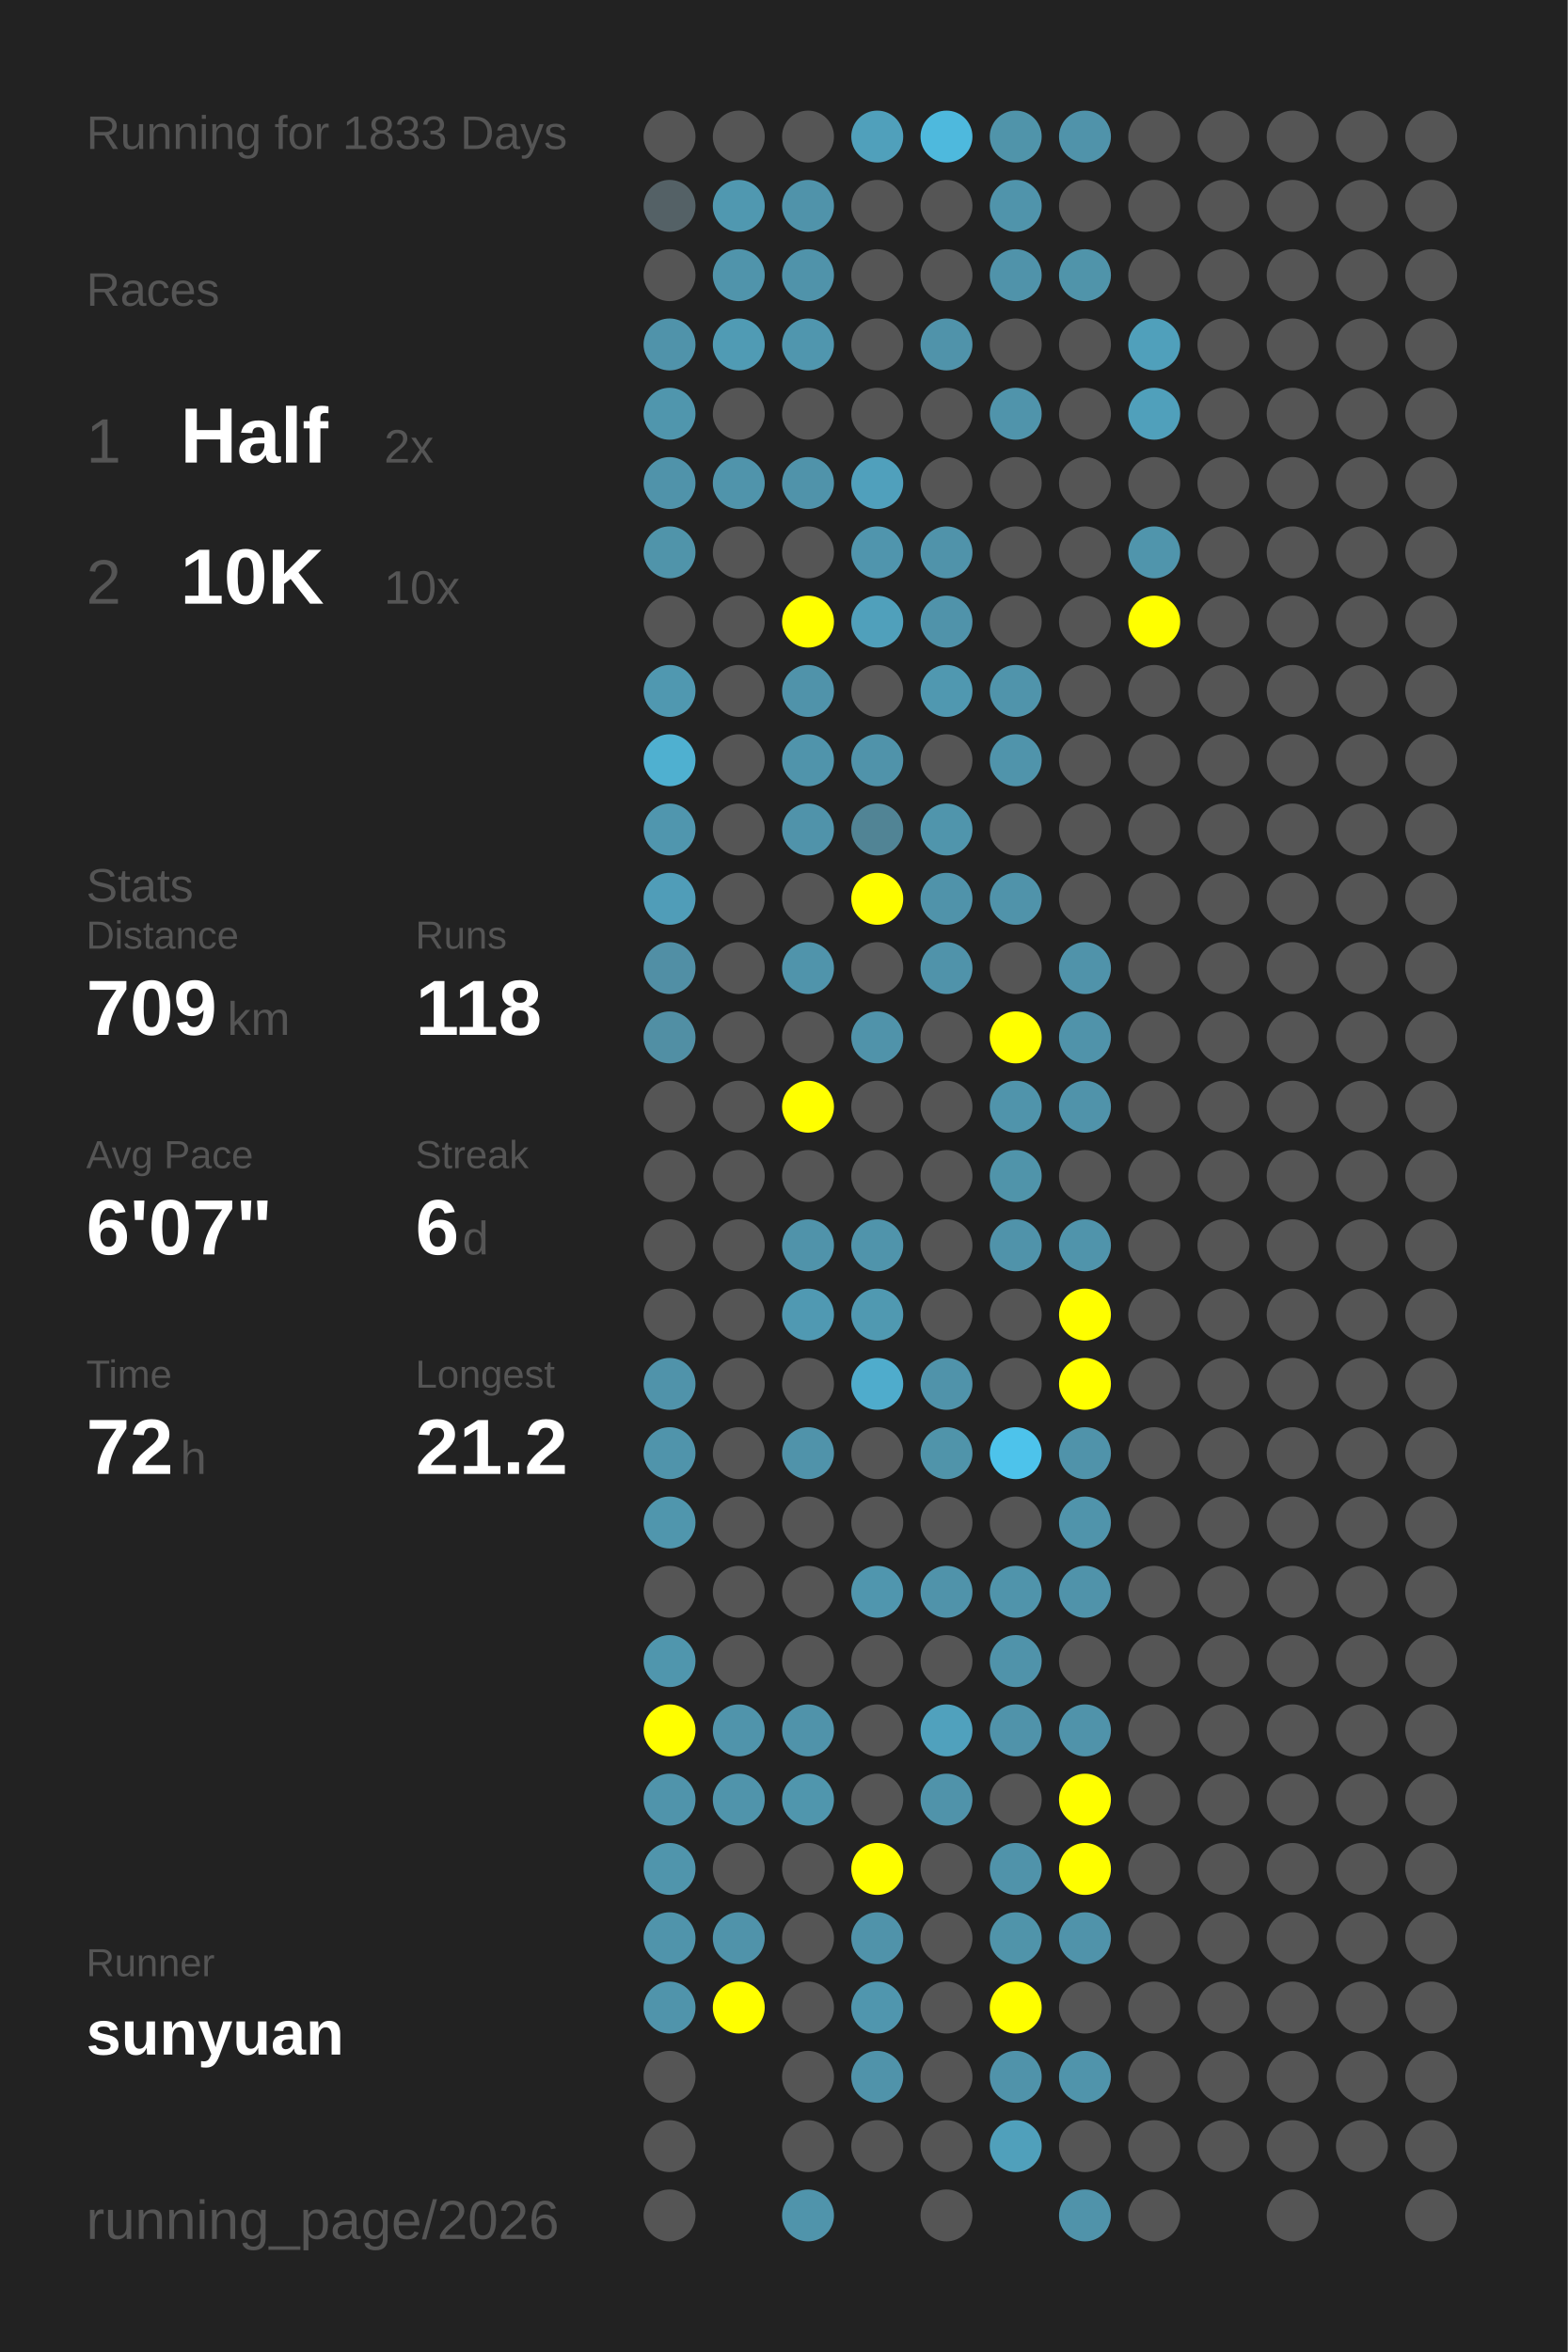
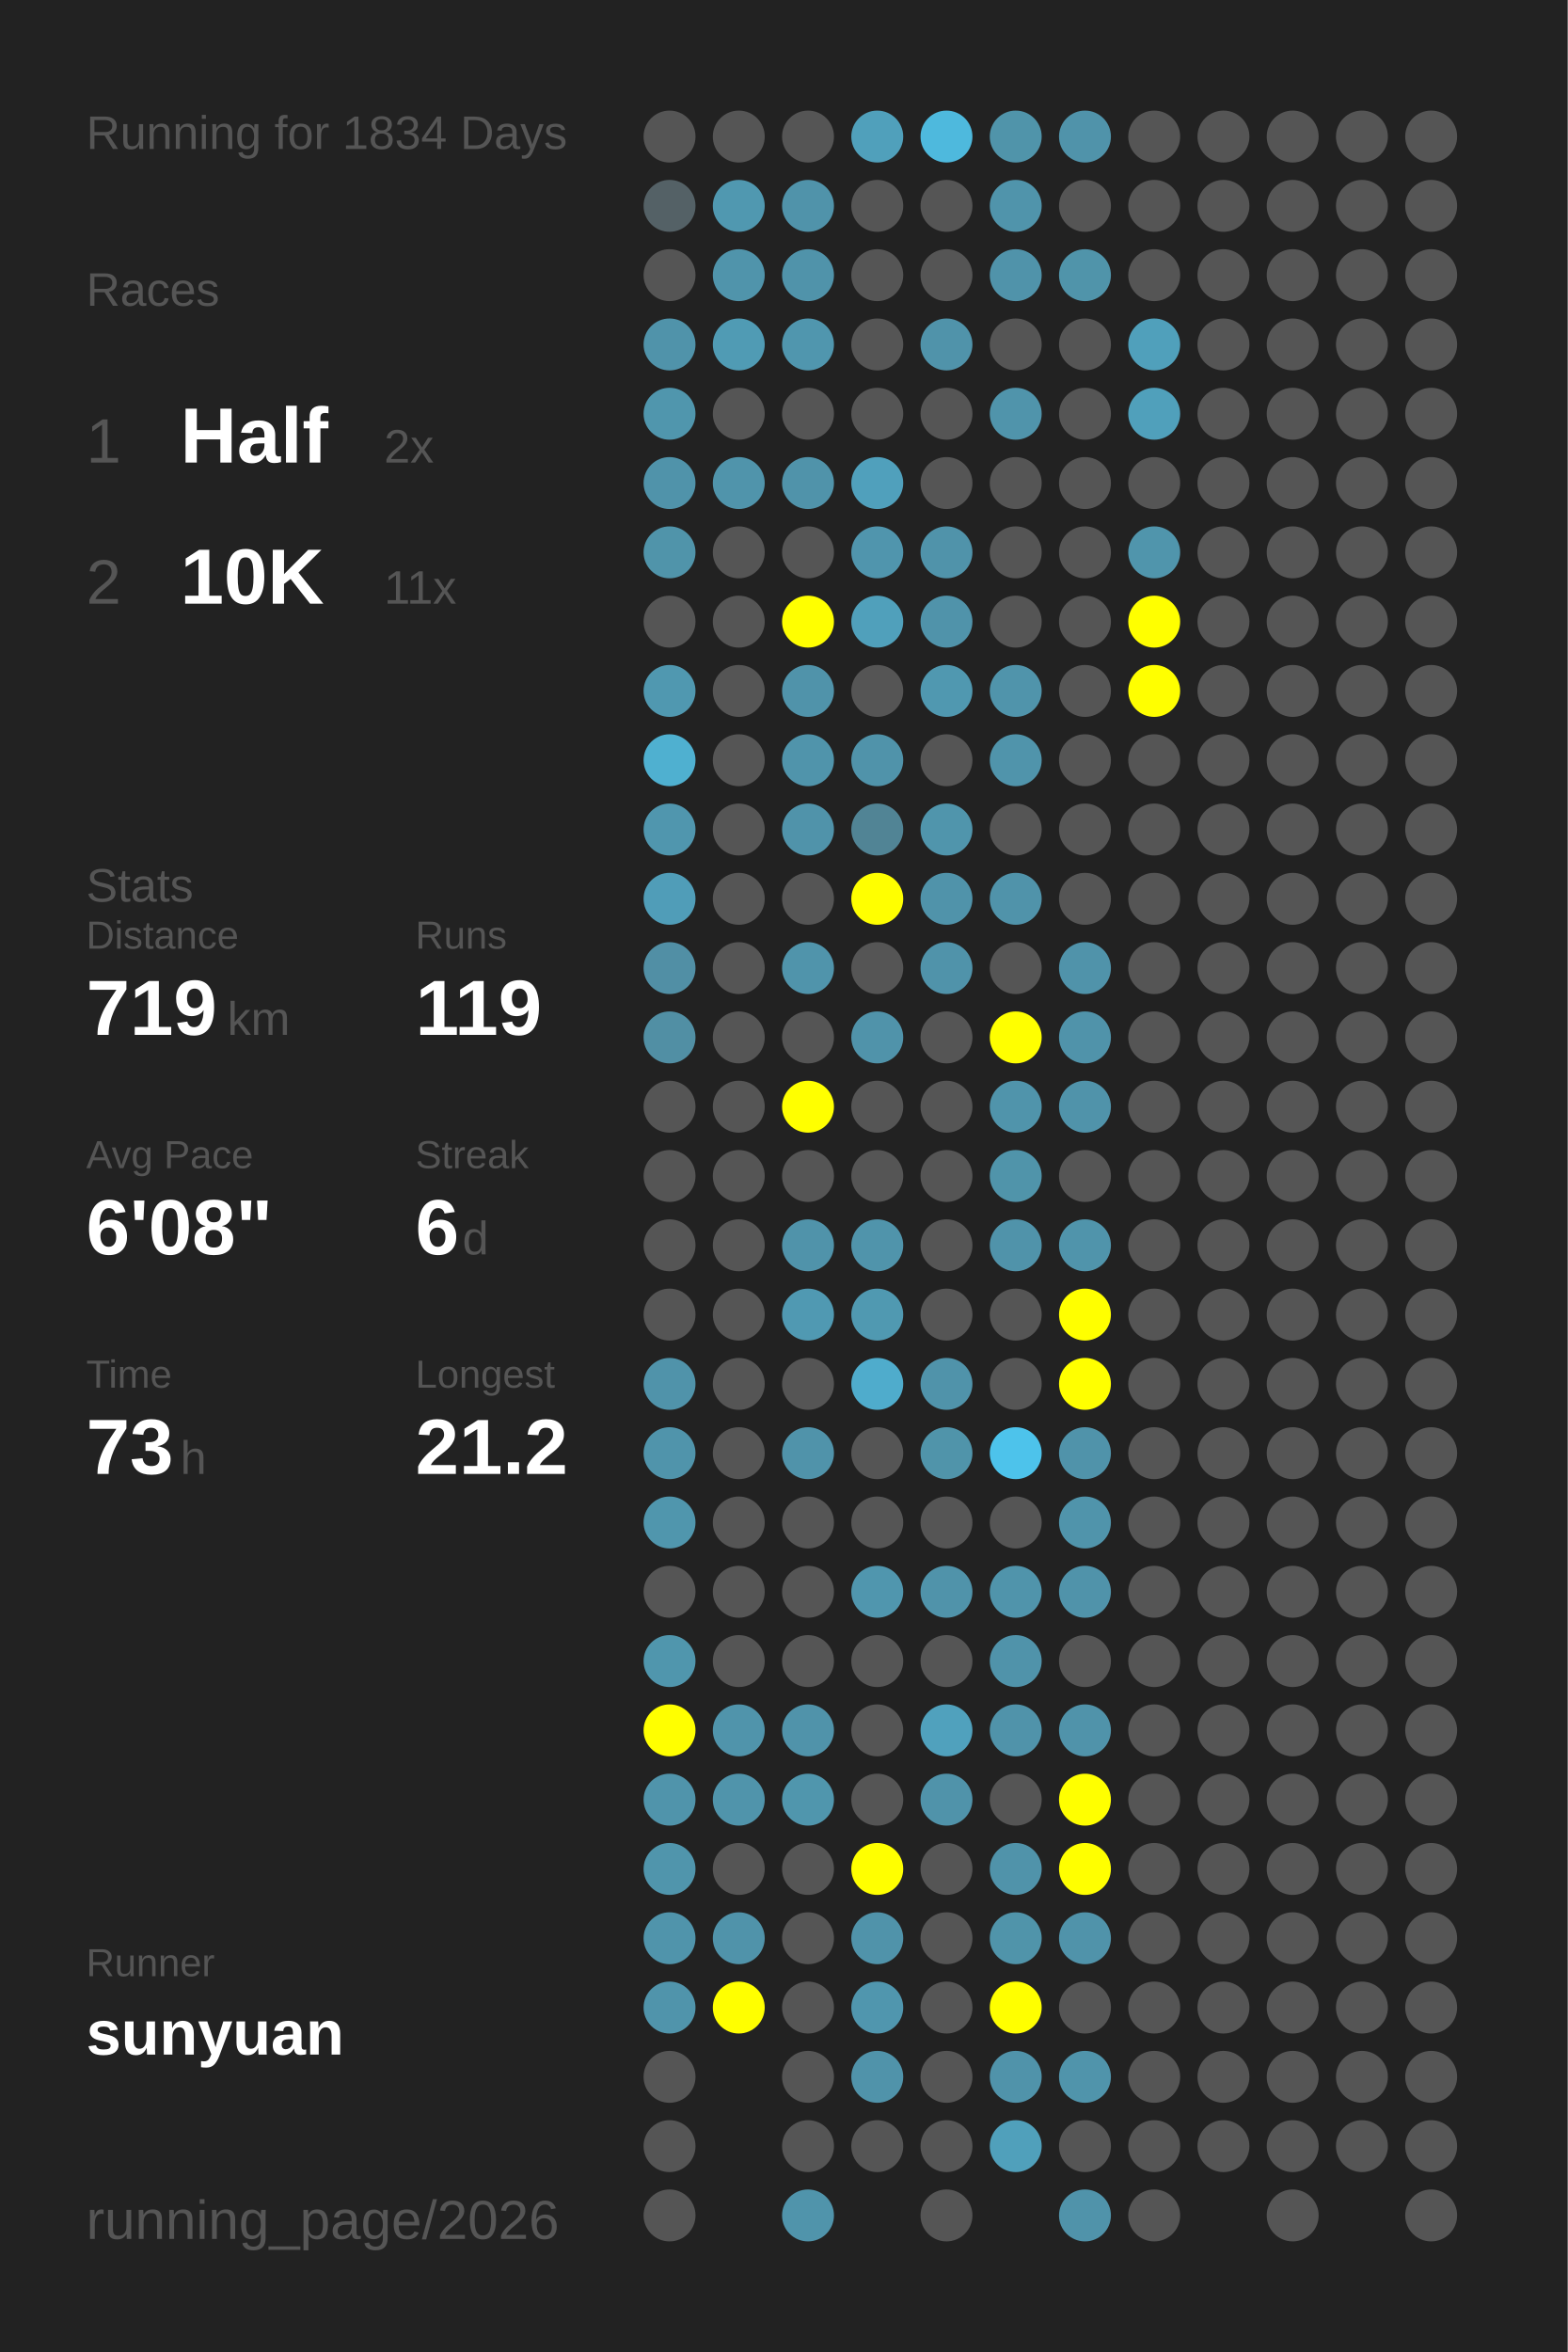
<svg xmlns="http://www.w3.org/2000/svg" baseProfile="full" height="300mm" version="1.1" viewBox="0,0,200,300" width="200mm">
  <defs />
  <rect fill="#222222" height="300" width="200" x="0" y="0" />
-   <text fill="#555555" style="font-size:6px; font-family:Arial;" x="11" y="19">Running for 1833 Days</text>
+   <text fill="#555555" style="font-size:6px; font-family:Arial;" x="11" y="19">Running for 1834 Days</text>
  <text fill="#555555" style="font-size:6px; font-family:Arial;" x="11" y="39">Races</text>
  <text fill="#555555" style="font-size:8px; font-family:Arial;" x="11" y="59">1</text>
  <text fill="#FFFFFF" style="font-size:10px; font-family:Arial; font-weight:bold;" x="23" y="59">Half</text>
  <text fill="#555555" style="font-size:6px; font-family:Arial;" x="49" y="59">2x</text>
  <text fill="#555555" style="font-size:8px; font-family:Arial;" x="11" y="77">2</text>
  <text fill="#FFFFFF" style="font-size:10px; font-family:Arial; font-weight:bold;" x="23" y="77">10K</text>
-   <text fill="#555555" style="font-size:6px; font-family:Arial;" x="49" y="77">10x</text>
+   <text fill="#555555" style="font-size:6px; font-family:Arial;" x="49" y="77">11x</text>
  <text fill="#555555" style="font-size:6px; font-family:Arial;" x="11" y="115">Stats</text>
  <text fill="#555555" style="font-size:5px; font-family:Arial;" x="11" y="121">Distance</text>
-   <text fill="#FFFFFF" style="font-size:10px; font-family:Arial; font-weight:bold;" x="11" y="132">709</text>
+   <text fill="#FFFFFF" style="font-size:10px; font-family:Arial; font-weight:bold;" x="11" y="132">719</text>
  <text fill="#555555" style="font-size:6px; font-family:Arial;" x="29" y="132">km</text>
  <text fill="#555555" style="font-size:5px; font-family:Arial;" x="53" y="121">Runs</text>
-   <text fill="#FFFFFF" style="font-size:10px; font-family:Arial; font-weight:bold;" x="53" y="132">118</text>
+   <text fill="#FFFFFF" style="font-size:10px; font-family:Arial; font-weight:bold;" x="53" y="132">119</text>
  <text fill="#555555" style="font-size:5px; font-family:Arial;" x="11" y="149">Avg Pace</text>
-   <text fill="#FFFFFF" style="font-size:10px; font-family:Arial; font-weight:bold;" x="11" y="160">6'07"</text>
+   <text fill="#FFFFFF" style="font-size:10px; font-family:Arial; font-weight:bold;" x="11" y="160">6'08"</text>
  <text fill="#555555" style="font-size:5px; font-family:Arial;" x="53" y="149">Streak</text>
  <text fill="#FFFFFF" style="font-size:10px; font-family:Arial; font-weight:bold;" x="53" y="160">6</text>
  <text fill="#555555" style="font-size:6px; font-family:Arial;" x="59" y="160">d</text>
  <text fill="#555555" style="font-size:5px; font-family:Arial;" x="11" y="177">Time</text>
-   <text fill="#FFFFFF" style="font-size:10px; font-family:Arial; font-weight:bold;" x="11" y="188">72</text>
+   <text fill="#FFFFFF" style="font-size:10px; font-family:Arial; font-weight:bold;" x="11" y="188">73</text>
  <text fill="#555555" style="font-size:6px; font-family:Arial;" x="23" y="188">h</text>
  <text fill="#555555" style="font-size:5px; font-family:Arial;" x="53" y="177">Longest</text>
  <text fill="#FFFFFF" style="font-size:10px; font-family:Arial; font-weight:bold;" x="53" y="188">21.2</text>
  <text fill="#555555" style="font-size:5px; font-family:Arial;" x="11" y="252.065">Runner</text>
  <text fill="#FFFFFF" style="font-size:8px; font-family:Arial; font-weight:bold;" x="11" y="262.065">sunyuan</text>
  <text fill="#555555" style="font-size:7px; font-family:Arial;" x="11" y="285.581">running_page/2026</text>
  <circle cx="85.417" cy="17.419" fill="#555555" r="3.312" />
  <circle cx="85.417" cy="26.258" fill="#546166" r="3.312" />
  <circle cx="85.417" cy="35.097" fill="#555555" r="3.312" />
  <circle cx="85.417" cy="43.935" fill="#5093aa" r="3.312" />
  <circle cx="85.417" cy="52.774" fill="#5096ad" r="3.312" />
  <circle cx="85.417" cy="61.613" fill="#5093aa" r="3.312" />
  <circle cx="85.417" cy="70.452" fill="#5094aa" r="3.312" />
  <circle cx="85.417" cy="79.29" fill="#555555" r="3.312" />
  <circle cx="85.417" cy="88.129" fill="#5098b0" r="3.312" />
  <circle cx="85.417" cy="96.968" fill="#4fb0d0" r="3.312" />
  <circle cx="85.417" cy="105.806" fill="#5096ae" r="3.312" />
  <circle cx="85.417" cy="114.645" fill="#509db8" r="3.312" />
  <circle cx="85.417" cy="123.484" fill="#518fa5" r="3.312" />
  <circle cx="85.417" cy="132.323" fill="#518fa4" r="3.312" />
  <circle cx="85.417" cy="141.161" fill="#555555" r="3.312" />
  <circle cx="85.417" cy="150" fill="#555555" r="3.312" />
  <circle cx="85.417" cy="158.839" fill="#555555" r="3.312" />
  <circle cx="85.417" cy="167.677" fill="#555555" r="3.312" />
  <circle cx="85.417" cy="176.516" fill="#5093aa" r="3.312" />
  <circle cx="85.417" cy="185.355" fill="#5094ab" r="3.312" />
  <circle cx="85.417" cy="194.194" fill="#5096ad" r="3.312" />
  <circle cx="85.417" cy="203.032" fill="#555555" r="3.312" />
  <circle cx="85.417" cy="211.871" fill="#5096ad" r="3.312" />
  <circle cx="85.417" cy="220.71" fill="#FFFF00" r="3.312" />
  <circle cx="85.417" cy="229.548" fill="#5094ab" r="3.312" />
  <circle cx="85.417" cy="238.387" fill="#5095ac" r="3.312" />
  <circle cx="85.417" cy="247.226" fill="#5094ab" r="3.312" />
  <circle cx="85.417" cy="256.065" fill="#5094ab" r="3.312" />
  <circle cx="85.417" cy="264.903" fill="#555555" r="3.312" />
  <circle cx="85.417" cy="273.742" fill="#555555" r="3.312" />
  <circle cx="85.417" cy="282.581" fill="#555555" r="3.312" />
  <circle cx="94.25" cy="17.419" fill="#555555" r="3.312" />
  <circle cx="94.25" cy="26.258" fill="#5098b0" r="3.312" />
  <circle cx="94.25" cy="35.097" fill="#5094ab" r="3.312" />
  <circle cx="94.25" cy="43.935" fill="#509bb4" r="3.312" />
  <circle cx="94.25" cy="52.774" fill="#555555" r="3.312" />
  <circle cx="94.25" cy="61.613" fill="#5094ab" r="3.312" />
  <circle cx="94.25" cy="70.452" fill="#555555" r="3.312" />
  <circle cx="94.25" cy="79.29" fill="#555555" r="3.312" />
  <circle cx="94.25" cy="88.129" fill="#555555" r="3.312" />
  <circle cx="94.25" cy="96.968" fill="#555555" r="3.312" />
  <circle cx="94.25" cy="105.806" fill="#555555" r="3.312" />
  <circle cx="94.25" cy="114.645" fill="#555555" r="3.312" />
  <circle cx="94.25" cy="123.484" fill="#555555" r="3.312" />
  <circle cx="94.25" cy="132.323" fill="#555555" r="3.312" />
  <circle cx="94.25" cy="141.161" fill="#555555" r="3.312" />
  <circle cx="94.25" cy="150" fill="#555555" r="3.312" />
  <circle cx="94.25" cy="158.839" fill="#555555" r="3.312" />
  <circle cx="94.25" cy="167.677" fill="#555555" r="3.312" />
  <circle cx="94.25" cy="176.516" fill="#555555" r="3.312" />
  <circle cx="94.25" cy="185.355" fill="#555555" r="3.312" />
  <circle cx="94.25" cy="194.194" fill="#555555" r="3.312" />
  <circle cx="94.25" cy="203.032" fill="#555555" r="3.312" />
  <circle cx="94.25" cy="211.871" fill="#555555" r="3.312" />
  <circle cx="94.25" cy="220.71" fill="#5094ab" r="3.312" />
  <circle cx="94.25" cy="229.548" fill="#5094ab" r="3.312" />
  <circle cx="94.25" cy="238.387" fill="#555555" r="3.312" />
  <circle cx="94.25" cy="247.226" fill="#5093aa" r="3.312" />
  <circle cx="94.25" cy="256.065" fill="#FFFF00" r="3.312" />
  <circle cx="103.083" cy="17.419" fill="#555555" r="3.312" />
  <circle cx="103.083" cy="26.258" fill="#5093aa" r="3.312" />
  <circle cx="103.083" cy="35.097" fill="#5093aa" r="3.312" />
  <circle cx="103.083" cy="43.935" fill="#5096ae" r="3.312" />
  <circle cx="103.083" cy="52.774" fill="#555555" r="3.312" />
  <circle cx="103.083" cy="61.613" fill="#5093aa" r="3.312" />
  <circle cx="103.083" cy="70.452" fill="#555555" r="3.312" />
  <circle cx="103.083" cy="79.29" fill="#FFFF00" r="3.312" />
  <circle cx="103.083" cy="88.129" fill="#5093aa" r="3.312" />
  <circle cx="103.083" cy="96.968" fill="#5094ab" r="3.312" />
  <circle cx="103.083" cy="105.806" fill="#5093aa" r="3.312" />
  <circle cx="103.083" cy="114.645" fill="#555555" r="3.312" />
  <circle cx="103.083" cy="123.484" fill="#5094ab" r="3.312" />
  <circle cx="103.083" cy="132.323" fill="#555555" r="3.312" />
  <circle cx="103.083" cy="141.161" fill="#FFFF00" r="3.312" />
  <circle cx="103.083" cy="150" fill="#555555" r="3.312" />
  <circle cx="103.083" cy="158.839" fill="#5093aa" r="3.312" />
  <circle cx="103.083" cy="167.677" fill="#5099b2" r="3.312" />
  <circle cx="103.083" cy="176.516" fill="#555555" r="3.312" />
  <circle cx="103.083" cy="185.355" fill="#5093aa" r="3.312" />
  <circle cx="103.083" cy="194.194" fill="#555555" r="3.312" />
  <circle cx="103.083" cy="203.032" fill="#555555" r="3.312" />
  <circle cx="103.083" cy="211.871" fill="#555555" r="3.312" />
  <circle cx="103.083" cy="220.71" fill="#5093aa" r="3.312" />
  <circle cx="103.083" cy="229.548" fill="#5096ad" r="3.312" />
  <circle cx="103.083" cy="238.387" fill="#555555" r="3.312" />
  <circle cx="103.083" cy="247.226" fill="#555555" r="3.312" />
  <circle cx="103.083" cy="256.065" fill="#555555" r="3.312" />
  <circle cx="103.083" cy="264.903" fill="#555555" r="3.312" />
  <circle cx="103.083" cy="273.742" fill="#555555" r="3.312" />
  <circle cx="103.083" cy="282.581" fill="#5094ab" r="3.312" />
  <circle cx="111.917" cy="17.419" fill="#50a0bb" r="3.312" />
  <circle cx="111.917" cy="26.258" fill="#555555" r="3.312" />
  <circle cx="111.917" cy="35.097" fill="#555555" r="3.312" />
  <circle cx="111.917" cy="43.935" fill="#555555" r="3.312" />
  <circle cx="111.917" cy="52.774" fill="#555555" r="3.312" />
  <circle cx="111.917" cy="61.613" fill="#50a0bc" r="3.312" />
  <circle cx="111.917" cy="70.452" fill="#5095ad" r="3.312" />
  <circle cx="111.917" cy="79.29" fill="#50a0bb" r="3.312" />
  <circle cx="111.917" cy="88.129" fill="#555555" r="3.312" />
  <circle cx="111.917" cy="96.968" fill="#5093aa" r="3.312" />
  <circle cx="111.917" cy="105.806" fill="#518495" r="3.312" />
  <circle cx="111.917" cy="114.645" fill="#FFFF00" r="3.312" />
  <circle cx="111.917" cy="123.484" fill="#555555" r="3.312" />
  <circle cx="111.917" cy="132.323" fill="#5093aa" r="3.312" />
  <circle cx="111.917" cy="141.161" fill="#555555" r="3.312" />
  <circle cx="111.917" cy="150" fill="#555555" r="3.312" />
  <circle cx="111.917" cy="158.839" fill="#5094ab" r="3.312" />
  <circle cx="111.917" cy="167.677" fill="#5099b1" r="3.312" />
  <circle cx="111.917" cy="176.516" fill="#4faccc" r="3.312" />
  <circle cx="111.917" cy="185.355" fill="#555555" r="3.312" />
  <circle cx="111.917" cy="194.194" fill="#555555" r="3.312" />
  <circle cx="111.917" cy="203.032" fill="#5096ae" r="3.312" />
  <circle cx="111.917" cy="211.871" fill="#555555" r="3.312" />
  <circle cx="111.917" cy="220.71" fill="#555555" r="3.312" />
  <circle cx="111.917" cy="229.548" fill="#555555" r="3.312" />
  <circle cx="111.917" cy="238.387" fill="#FFFF00" r="3.312" />
  <circle cx="111.917" cy="247.226" fill="#5093aa" r="3.312" />
  <circle cx="111.917" cy="256.065" fill="#5096ae" r="3.312" />
  <circle cx="111.917" cy="264.903" fill="#5093aa" r="3.312" />
  <circle cx="111.917" cy="273.742" fill="#555555" r="3.312" />
  <circle cx="120.75" cy="17.419" fill="#4eb9dd" r="3.312" />
  <circle cx="120.75" cy="26.258" fill="#555555" r="3.312" />
  <circle cx="120.75" cy="35.097" fill="#555555" r="3.312" />
  <circle cx="120.75" cy="43.935" fill="#5093aa" r="3.312" />
  <circle cx="120.75" cy="52.774" fill="#555555" r="3.312" />
  <circle cx="120.75" cy="61.613" fill="#555555" r="3.312" />
  <circle cx="120.75" cy="70.452" fill="#5093aa" r="3.312" />
  <circle cx="120.75" cy="79.29" fill="#5093aa" r="3.312" />
  <circle cx="120.75" cy="88.129" fill="#5098b0" r="3.312" />
  <circle cx="120.75" cy="96.968" fill="#555555" r="3.312" />
  <circle cx="120.75" cy="105.806" fill="#5095ac" r="3.312" />
  <circle cx="120.75" cy="114.645" fill="#5093aa" r="3.312" />
  <circle cx="120.75" cy="123.484" fill="#5093aa" r="3.312" />
  <circle cx="120.75" cy="132.323" fill="#555555" r="3.312" />
  <circle cx="120.75" cy="141.161" fill="#555555" r="3.312" />
  <circle cx="120.75" cy="150" fill="#555555" r="3.312" />
  <circle cx="120.75" cy="158.839" fill="#555555" r="3.312" />
  <circle cx="120.75" cy="167.677" fill="#555555" r="3.312" />
  <circle cx="120.75" cy="176.516" fill="#5093aa" r="3.312" />
  <circle cx="120.75" cy="185.355" fill="#5094aa" r="3.312" />
  <circle cx="120.75" cy="194.194" fill="#555555" r="3.312" />
  <circle cx="120.75" cy="203.032" fill="#5093aa" r="3.312" />
  <circle cx="120.75" cy="211.871" fill="#555555" r="3.312" />
  <circle cx="120.75" cy="220.71" fill="#50a1bd" r="3.312" />
  <circle cx="120.75" cy="229.548" fill="#5093aa" r="3.312" />
  <circle cx="120.75" cy="238.387" fill="#555555" r="3.312" />
  <circle cx="120.75" cy="247.226" fill="#555555" r="3.312" />
  <circle cx="120.75" cy="256.065" fill="#555555" r="3.312" />
  <circle cx="120.75" cy="264.903" fill="#555555" r="3.312" />
  <circle cx="120.75" cy="273.742" fill="#555555" r="3.312" />
  <circle cx="120.75" cy="282.581" fill="#555555" r="3.312" />
  <circle cx="129.583" cy="17.419" fill="#5094aa" r="3.312" />
  <circle cx="129.583" cy="26.258" fill="#5094ab" r="3.312" />
  <circle cx="129.583" cy="35.097" fill="#5093aa" r="3.312" />
  <circle cx="129.583" cy="43.935" fill="#555555" r="3.312" />
  <circle cx="129.583" cy="52.774" fill="#5094ab" r="3.312" />
  <circle cx="129.583" cy="61.613" fill="#555555" r="3.312" />
  <circle cx="129.583" cy="70.452" fill="#555555" r="3.312" />
  <circle cx="129.583" cy="79.29" fill="#555555" r="3.312" />
  <circle cx="129.583" cy="88.129" fill="#5094ab" r="3.312" />
  <circle cx="129.583" cy="96.968" fill="#5094ab" r="3.312" />
  <circle cx="129.583" cy="105.806" fill="#555555" r="3.312" />
  <circle cx="129.583" cy="114.645" fill="#5093aa" r="3.312" />
  <circle cx="129.583" cy="123.484" fill="#555555" r="3.312" />
  <circle cx="129.583" cy="132.323" fill="#FFFF00" r="3.312" />
  <circle cx="129.583" cy="141.161" fill="#5094ab" r="3.312" />
  <circle cx="129.583" cy="150" fill="#5094aa" r="3.312" />
  <circle cx="129.583" cy="158.839" fill="#5093aa" r="3.312" />
  <circle cx="129.583" cy="167.677" fill="#555555" r="3.312" />
  <circle cx="129.583" cy="176.516" fill="#555555" r="3.312" />
  <circle cx="129.583" cy="185.355" fill="#4dc3eb" r="3.312" />
  <circle cx="129.583" cy="194.194" fill="#555555" r="3.312" />
  <circle cx="129.583" cy="203.032" fill="#5094ab" r="3.312" />
  <circle cx="129.583" cy="211.871" fill="#5093aa" r="3.312" />
  <circle cx="129.583" cy="220.71" fill="#5093aa" r="3.312" />
  <circle cx="129.583" cy="229.548" fill="#555555" r="3.312" />
  <circle cx="129.583" cy="238.387" fill="#5093aa" r="3.312" />
  <circle cx="129.583" cy="247.226" fill="#5094aa" r="3.312" />
  <circle cx="129.583" cy="256.065" fill="#FFFF00" r="3.312" />
  <circle cx="129.583" cy="264.903" fill="#5093aa" r="3.312" />
  <circle cx="129.583" cy="273.742" fill="#50a0bb" r="3.312" />
  <circle cx="138.417" cy="17.419" fill="#5093aa" r="3.312" />
  <circle cx="138.417" cy="26.258" fill="#555555" r="3.312" />
  <circle cx="138.417" cy="35.097" fill="#5094aa" r="3.312" />
  <circle cx="138.417" cy="43.935" fill="#555555" r="3.312" />
  <circle cx="138.417" cy="52.774" fill="#555555" r="3.312" />
  <circle cx="138.417" cy="61.613" fill="#555555" r="3.312" />
  <circle cx="138.417" cy="70.452" fill="#555555" r="3.312" />
  <circle cx="138.417" cy="79.29" fill="#555555" r="3.312" />
  <circle cx="138.417" cy="88.129" fill="#555555" r="3.312" />
  <circle cx="138.417" cy="96.968" fill="#555555" r="3.312" />
  <circle cx="138.417" cy="105.806" fill="#555555" r="3.312" />
  <circle cx="138.417" cy="114.645" fill="#555555" r="3.312" />
  <circle cx="138.417" cy="123.484" fill="#5093aa" r="3.312" />
  <circle cx="138.417" cy="132.323" fill="#5093aa" r="3.312" />
  <circle cx="138.417" cy="141.161" fill="#5093aa" r="3.312" />
  <circle cx="138.417" cy="150" fill="#555555" r="3.312" />
  <circle cx="138.417" cy="158.839" fill="#5094ab" r="3.312" />
  <circle cx="138.417" cy="167.677" fill="#FFFF00" r="3.312" />
  <circle cx="138.417" cy="176.516" fill="#FFFF00" r="3.312" />
  <circle cx="138.417" cy="185.355" fill="#5093aa" r="3.312" />
  <circle cx="138.417" cy="194.194" fill="#5094ab" r="3.312" />
  <circle cx="138.417" cy="203.032" fill="#5093aa" r="3.312" />
  <circle cx="138.417" cy="211.871" fill="#555555" r="3.312" />
  <circle cx="138.417" cy="220.71" fill="#5093aa" r="3.312" />
  <circle cx="138.417" cy="229.548" fill="#FFFF00" r="3.312" />
  <circle cx="138.417" cy="238.387" fill="#FFFF00" r="3.312" />
  <circle cx="138.417" cy="247.226" fill="#5093aa" r="3.312" />
  <circle cx="138.417" cy="256.065" fill="#555555" r="3.312" />
  <circle cx="138.417" cy="264.903" fill="#5094ab" r="3.312" />
  <circle cx="138.417" cy="273.742" fill="#555555" r="3.312" />
  <circle cx="138.417" cy="282.581" fill="#5093aa" r="3.312" />
  <circle cx="147.25" cy="17.419" fill="#555555" r="3.312" />
  <circle cx="147.25" cy="26.258" fill="#555555" r="3.312" />
  <circle cx="147.25" cy="35.097" fill="#555555" r="3.312" />
  <circle cx="147.25" cy="43.935" fill="#50a0bb" r="3.312" />
  <circle cx="147.25" cy="52.774" fill="#50a0bb" r="3.312" />
  <circle cx="147.25" cy="61.613" fill="#555555" r="3.312" />
  <circle cx="147.25" cy="70.452" fill="#5095ac" r="3.312" />
  <circle cx="147.25" cy="79.29" fill="#FFFF00" r="3.312" />
-   <circle cx="147.25" cy="88.129" fill="#555555" r="3.312" />
+   <circle cx="147.25" cy="88.129" fill="#FFFF00" r="3.312" />
  <circle cx="147.25" cy="96.968" fill="#555555" r="3.312" />
  <circle cx="147.25" cy="105.806" fill="#555555" r="3.312" />
  <circle cx="147.25" cy="114.645" fill="#555555" r="3.312" />
  <circle cx="147.25" cy="123.484" fill="#555555" r="3.312" />
  <circle cx="147.25" cy="132.323" fill="#555555" r="3.312" />
  <circle cx="147.25" cy="141.161" fill="#555555" r="3.312" />
  <circle cx="147.25" cy="150" fill="#555555" r="3.312" />
  <circle cx="147.25" cy="158.839" fill="#555555" r="3.312" />
  <circle cx="147.25" cy="167.677" fill="#555555" r="3.312" />
  <circle cx="147.25" cy="176.516" fill="#555555" r="3.312" />
  <circle cx="147.25" cy="185.355" fill="#555555" r="3.312" />
  <circle cx="147.25" cy="194.194" fill="#555555" r="3.312" />
  <circle cx="147.25" cy="203.032" fill="#555555" r="3.312" />
  <circle cx="147.25" cy="211.871" fill="#555555" r="3.312" />
  <circle cx="147.25" cy="220.71" fill="#555555" r="3.312" />
  <circle cx="147.25" cy="229.548" fill="#555555" r="3.312" />
  <circle cx="147.25" cy="238.387" fill="#555555" r="3.312" />
  <circle cx="147.25" cy="247.226" fill="#555555" r="3.312" />
  <circle cx="147.25" cy="256.065" fill="#555555" r="3.312" />
  <circle cx="147.25" cy="264.903" fill="#555555" r="3.312" />
  <circle cx="147.25" cy="273.742" fill="#555555" r="3.312" />
  <circle cx="147.25" cy="282.581" fill="#555555" r="3.312" />
  <circle cx="156.083" cy="17.419" fill="#555555" r="3.312" />
  <circle cx="156.083" cy="26.258" fill="#555555" r="3.312" />
  <circle cx="156.083" cy="35.097" fill="#555555" r="3.312" />
  <circle cx="156.083" cy="43.935" fill="#555555" r="3.312" />
  <circle cx="156.083" cy="52.774" fill="#555555" r="3.312" />
  <circle cx="156.083" cy="61.613" fill="#555555" r="3.312" />
  <circle cx="156.083" cy="70.452" fill="#555555" r="3.312" />
  <circle cx="156.083" cy="79.29" fill="#555555" r="3.312" />
  <circle cx="156.083" cy="88.129" fill="#555555" r="3.312" />
  <circle cx="156.083" cy="96.968" fill="#555555" r="3.312" />
  <circle cx="156.083" cy="105.806" fill="#555555" r="3.312" />
  <circle cx="156.083" cy="114.645" fill="#555555" r="3.312" />
  <circle cx="156.083" cy="123.484" fill="#555555" r="3.312" />
  <circle cx="156.083" cy="132.323" fill="#555555" r="3.312" />
  <circle cx="156.083" cy="141.161" fill="#555555" r="3.312" />
  <circle cx="156.083" cy="150" fill="#555555" r="3.312" />
  <circle cx="156.083" cy="158.839" fill="#555555" r="3.312" />
  <circle cx="156.083" cy="167.677" fill="#555555" r="3.312" />
  <circle cx="156.083" cy="176.516" fill="#555555" r="3.312" />
  <circle cx="156.083" cy="185.355" fill="#555555" r="3.312" />
  <circle cx="156.083" cy="194.194" fill="#555555" r="3.312" />
  <circle cx="156.083" cy="203.032" fill="#555555" r="3.312" />
  <circle cx="156.083" cy="211.871" fill="#555555" r="3.312" />
  <circle cx="156.083" cy="220.71" fill="#555555" r="3.312" />
  <circle cx="156.083" cy="229.548" fill="#555555" r="3.312" />
  <circle cx="156.083" cy="238.387" fill="#555555" r="3.312" />
  <circle cx="156.083" cy="247.226" fill="#555555" r="3.312" />
  <circle cx="156.083" cy="256.065" fill="#555555" r="3.312" />
  <circle cx="156.083" cy="264.903" fill="#555555" r="3.312" />
  <circle cx="156.083" cy="273.742" fill="#555555" r="3.312" />
  <circle cx="164.917" cy="17.419" fill="#555555" r="3.312" />
  <circle cx="164.917" cy="26.258" fill="#555555" r="3.312" />
  <circle cx="164.917" cy="35.097" fill="#555555" r="3.312" />
  <circle cx="164.917" cy="43.935" fill="#555555" r="3.312" />
  <circle cx="164.917" cy="52.774" fill="#555555" r="3.312" />
  <circle cx="164.917" cy="61.613" fill="#555555" r="3.312" />
  <circle cx="164.917" cy="70.452" fill="#555555" r="3.312" />
  <circle cx="164.917" cy="79.29" fill="#555555" r="3.312" />
  <circle cx="164.917" cy="88.129" fill="#555555" r="3.312" />
  <circle cx="164.917" cy="96.968" fill="#555555" r="3.312" />
  <circle cx="164.917" cy="105.806" fill="#555555" r="3.312" />
  <circle cx="164.917" cy="114.645" fill="#555555" r="3.312" />
  <circle cx="164.917" cy="123.484" fill="#555555" r="3.312" />
  <circle cx="164.917" cy="132.323" fill="#555555" r="3.312" />
  <circle cx="164.917" cy="141.161" fill="#555555" r="3.312" />
  <circle cx="164.917" cy="150" fill="#555555" r="3.312" />
  <circle cx="164.917" cy="158.839" fill="#555555" r="3.312" />
  <circle cx="164.917" cy="167.677" fill="#555555" r="3.312" />
  <circle cx="164.917" cy="176.516" fill="#555555" r="3.312" />
  <circle cx="164.917" cy="185.355" fill="#555555" r="3.312" />
  <circle cx="164.917" cy="194.194" fill="#555555" r="3.312" />
  <circle cx="164.917" cy="203.032" fill="#555555" r="3.312" />
  <circle cx="164.917" cy="211.871" fill="#555555" r="3.312" />
  <circle cx="164.917" cy="220.71" fill="#555555" r="3.312" />
  <circle cx="164.917" cy="229.548" fill="#555555" r="3.312" />
  <circle cx="164.917" cy="238.387" fill="#555555" r="3.312" />
  <circle cx="164.917" cy="247.226" fill="#555555" r="3.312" />
  <circle cx="164.917" cy="256.065" fill="#555555" r="3.312" />
  <circle cx="164.917" cy="264.903" fill="#555555" r="3.312" />
  <circle cx="164.917" cy="273.742" fill="#555555" r="3.312" />
  <circle cx="164.917" cy="282.581" fill="#555555" r="3.312" />
  <circle cx="173.75" cy="17.419" fill="#555555" r="3.312" />
  <circle cx="173.75" cy="26.258" fill="#555555" r="3.312" />
  <circle cx="173.75" cy="35.097" fill="#555555" r="3.312" />
  <circle cx="173.75" cy="43.935" fill="#555555" r="3.312" />
  <circle cx="173.75" cy="52.774" fill="#555555" r="3.312" />
  <circle cx="173.75" cy="61.613" fill="#555555" r="3.312" />
  <circle cx="173.75" cy="70.452" fill="#555555" r="3.312" />
  <circle cx="173.75" cy="79.29" fill="#555555" r="3.312" />
  <circle cx="173.75" cy="88.129" fill="#555555" r="3.312" />
  <circle cx="173.75" cy="96.968" fill="#555555" r="3.312" />
  <circle cx="173.75" cy="105.806" fill="#555555" r="3.312" />
  <circle cx="173.75" cy="114.645" fill="#555555" r="3.312" />
  <circle cx="173.75" cy="123.484" fill="#555555" r="3.312" />
  <circle cx="173.75" cy="132.323" fill="#555555" r="3.312" />
  <circle cx="173.75" cy="141.161" fill="#555555" r="3.312" />
  <circle cx="173.75" cy="150" fill="#555555" r="3.312" />
  <circle cx="173.75" cy="158.839" fill="#555555" r="3.312" />
  <circle cx="173.75" cy="167.677" fill="#555555" r="3.312" />
  <circle cx="173.75" cy="176.516" fill="#555555" r="3.312" />
  <circle cx="173.75" cy="185.355" fill="#555555" r="3.312" />
  <circle cx="173.75" cy="194.194" fill="#555555" r="3.312" />
  <circle cx="173.75" cy="203.032" fill="#555555" r="3.312" />
  <circle cx="173.75" cy="211.871" fill="#555555" r="3.312" />
  <circle cx="173.75" cy="220.71" fill="#555555" r="3.312" />
  <circle cx="173.75" cy="229.548" fill="#555555" r="3.312" />
  <circle cx="173.75" cy="238.387" fill="#555555" r="3.312" />
  <circle cx="173.75" cy="247.226" fill="#555555" r="3.312" />
  <circle cx="173.75" cy="256.065" fill="#555555" r="3.312" />
  <circle cx="173.75" cy="264.903" fill="#555555" r="3.312" />
  <circle cx="173.75" cy="273.742" fill="#555555" r="3.312" />
  <circle cx="182.583" cy="17.419" fill="#555555" r="3.312" />
  <circle cx="182.583" cy="26.258" fill="#555555" r="3.312" />
  <circle cx="182.583" cy="35.097" fill="#555555" r="3.312" />
  <circle cx="182.583" cy="43.935" fill="#555555" r="3.312" />
  <circle cx="182.583" cy="52.774" fill="#555555" r="3.312" />
  <circle cx="182.583" cy="61.613" fill="#555555" r="3.312" />
  <circle cx="182.583" cy="70.452" fill="#555555" r="3.312" />
  <circle cx="182.583" cy="79.29" fill="#555555" r="3.312" />
  <circle cx="182.583" cy="88.129" fill="#555555" r="3.312" />
  <circle cx="182.583" cy="96.968" fill="#555555" r="3.312" />
  <circle cx="182.583" cy="105.806" fill="#555555" r="3.312" />
  <circle cx="182.583" cy="114.645" fill="#555555" r="3.312" />
  <circle cx="182.583" cy="123.484" fill="#555555" r="3.312" />
  <circle cx="182.583" cy="132.323" fill="#555555" r="3.312" />
  <circle cx="182.583" cy="141.161" fill="#555555" r="3.312" />
  <circle cx="182.583" cy="150" fill="#555555" r="3.312" />
  <circle cx="182.583" cy="158.839" fill="#555555" r="3.312" />
  <circle cx="182.583" cy="167.677" fill="#555555" r="3.312" />
  <circle cx="182.583" cy="176.516" fill="#555555" r="3.312" />
  <circle cx="182.583" cy="185.355" fill="#555555" r="3.312" />
  <circle cx="182.583" cy="194.194" fill="#555555" r="3.312" />
  <circle cx="182.583" cy="203.032" fill="#555555" r="3.312" />
  <circle cx="182.583" cy="211.871" fill="#555555" r="3.312" />
  <circle cx="182.583" cy="220.71" fill="#555555" r="3.312" />
  <circle cx="182.583" cy="229.548" fill="#555555" r="3.312" />
  <circle cx="182.583" cy="238.387" fill="#555555" r="3.312" />
  <circle cx="182.583" cy="247.226" fill="#555555" r="3.312" />
  <circle cx="182.583" cy="256.065" fill="#555555" r="3.312" />
  <circle cx="182.583" cy="264.903" fill="#555555" r="3.312" />
  <circle cx="182.583" cy="273.742" fill="#555555" r="3.312" />
  <circle cx="182.583" cy="282.581" fill="#555555" r="3.312" />
</svg>
